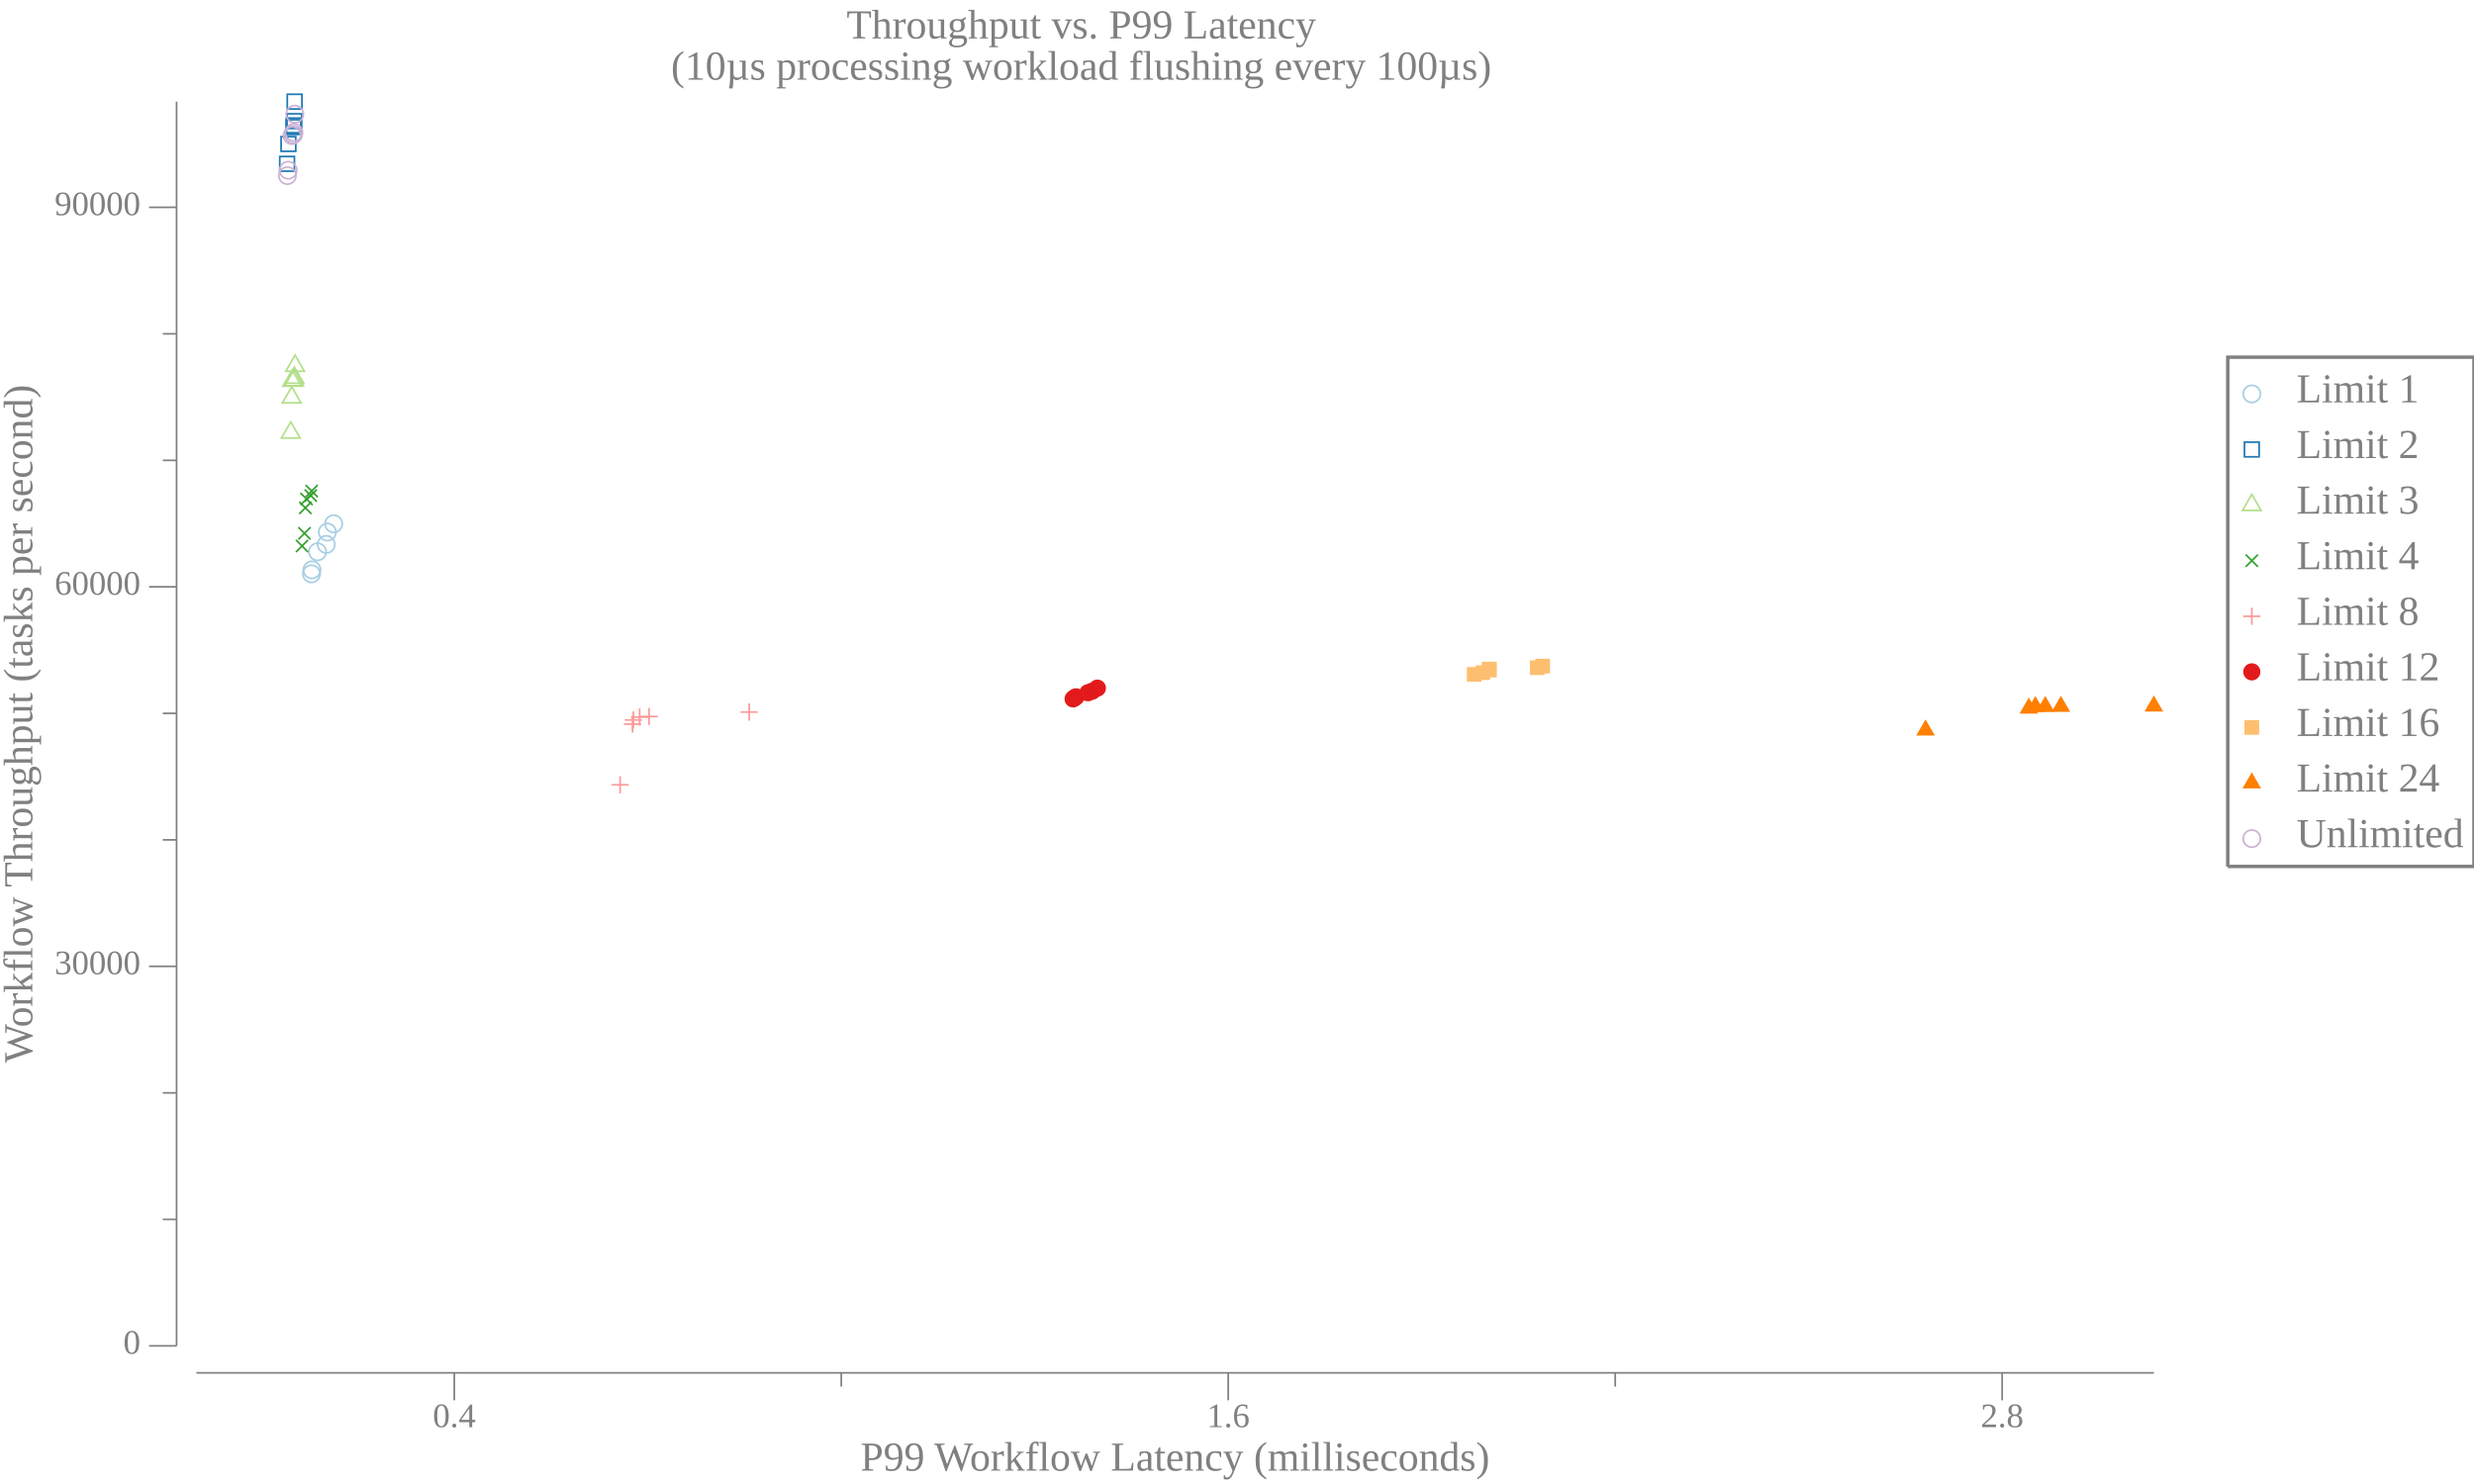
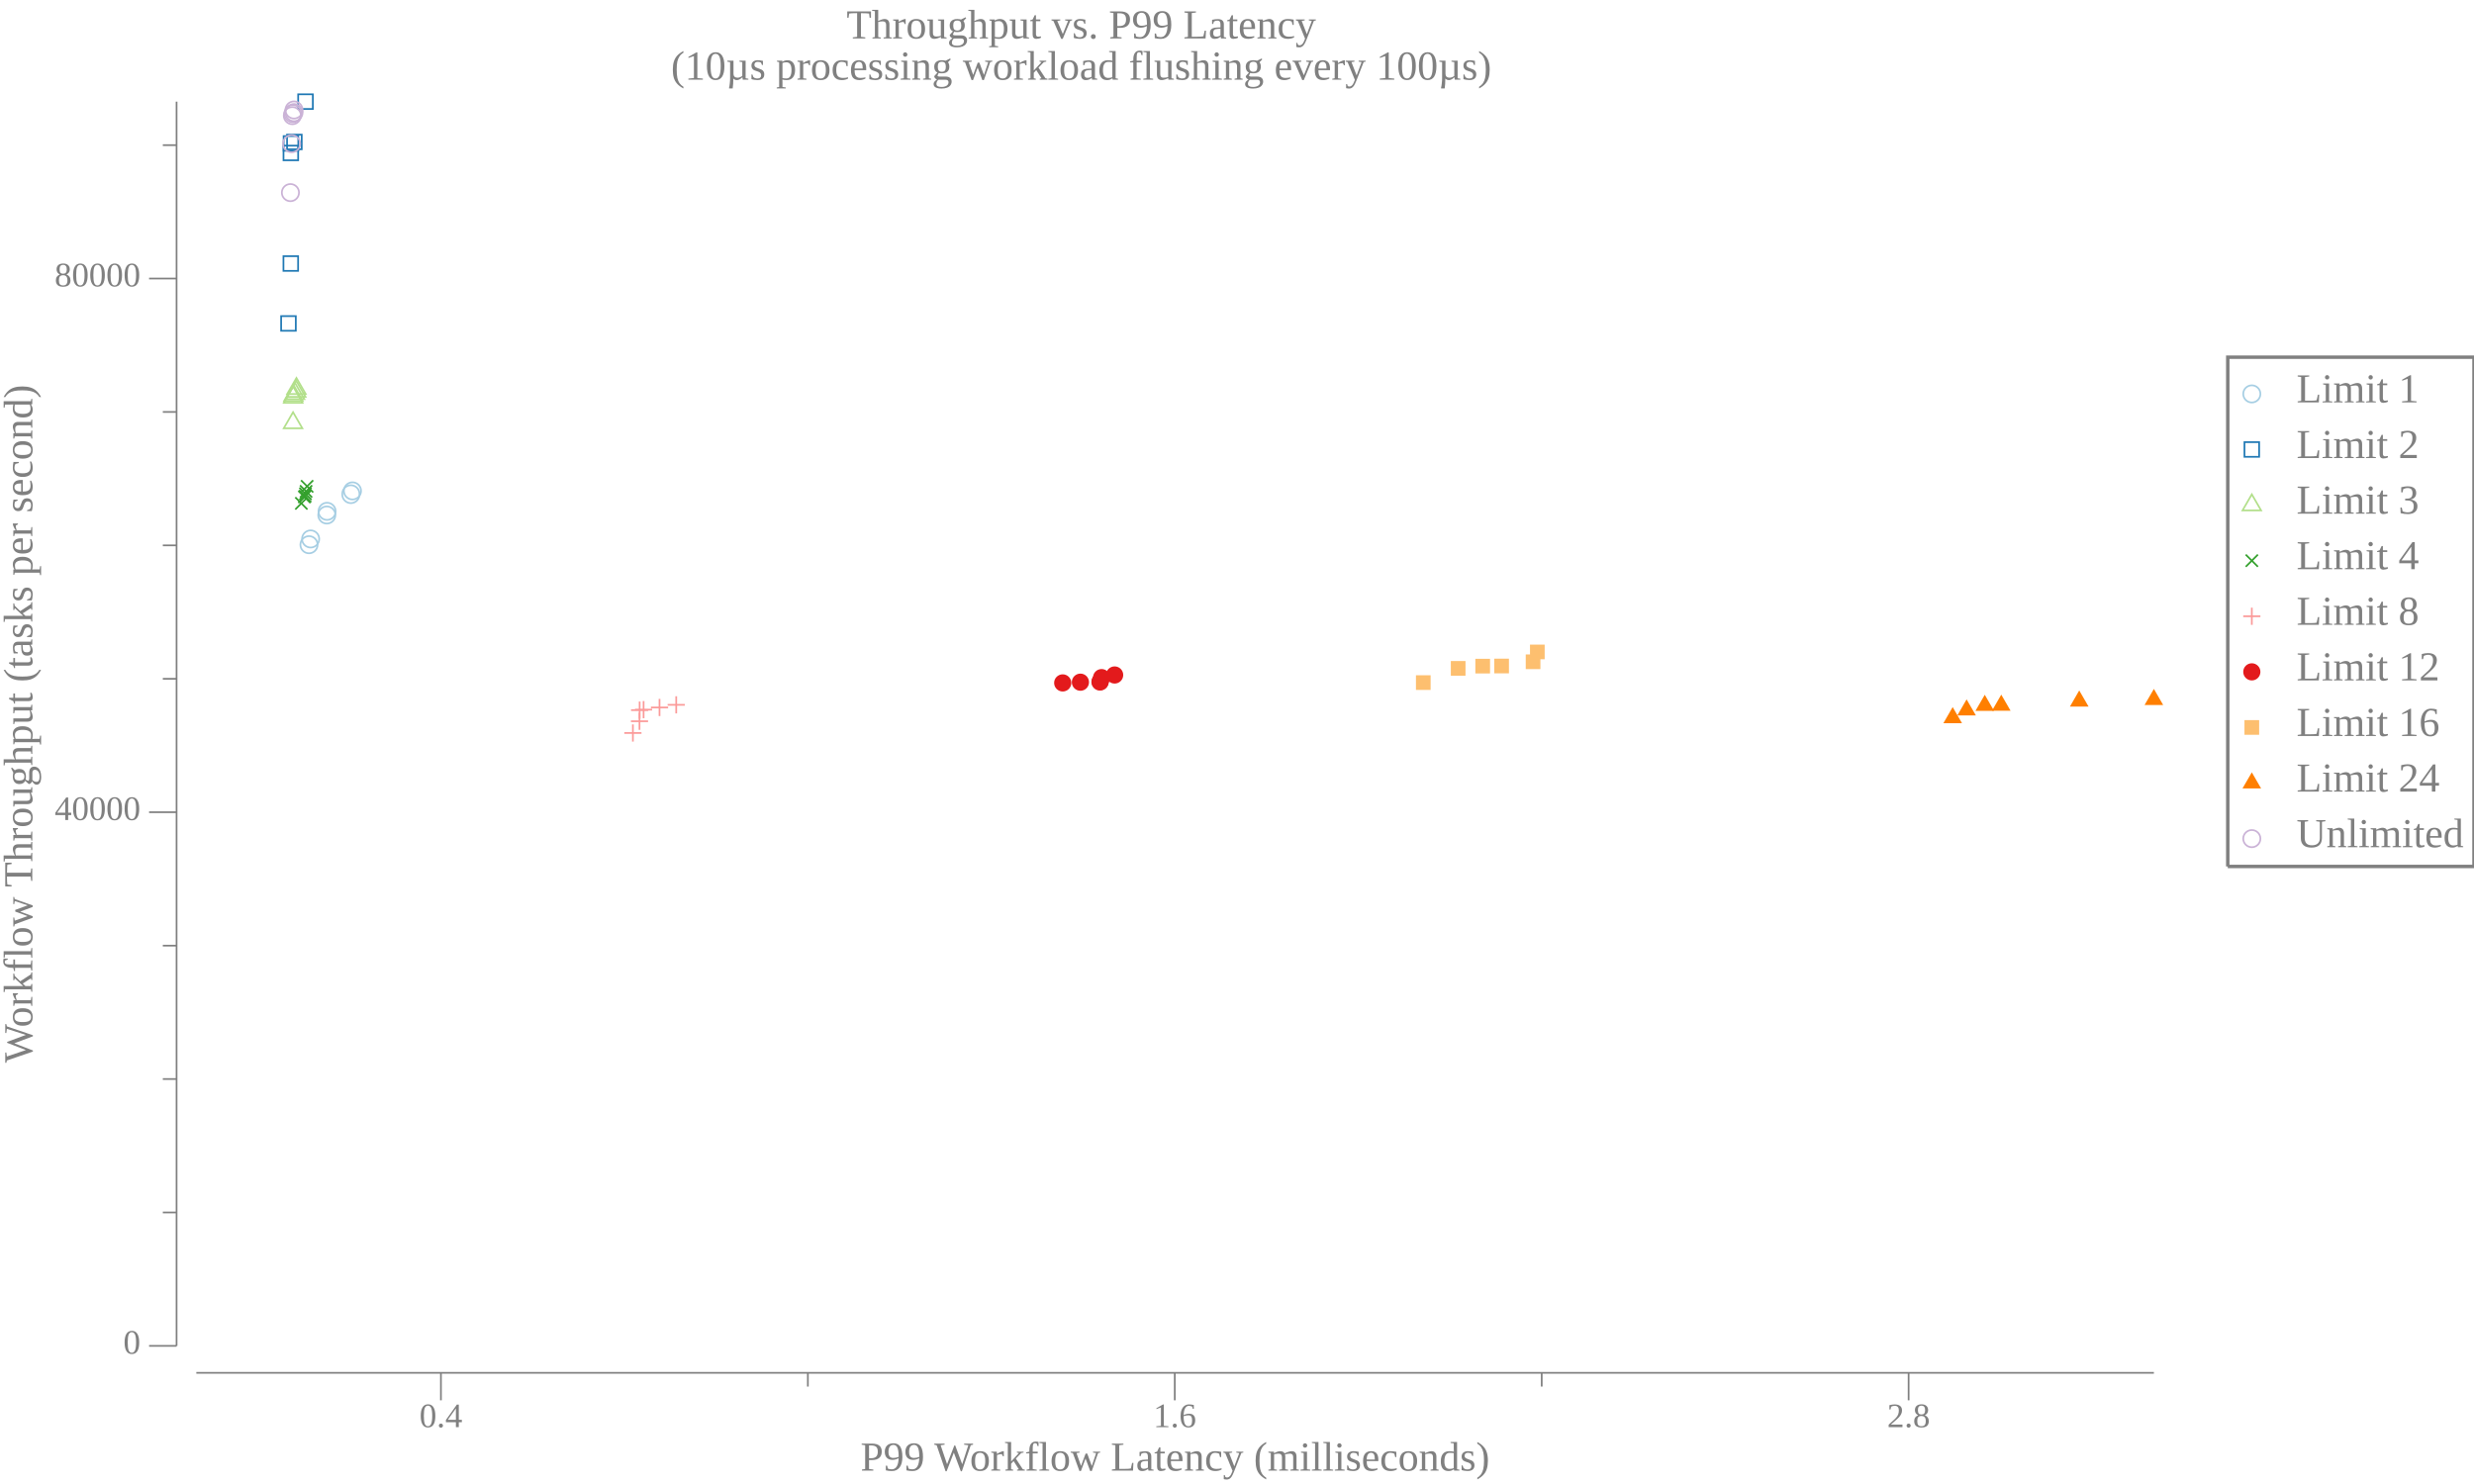
<svg xmlns="http://www.w3.org/2000/svg" width="720pt" height="432pt" viewBox="0 0 720 432">
  <g transform="scale(1, -1) translate(0, -432)">
    <path d="M657.84,317.33A2.5,2.5 0 1 1 652.84,317.33A2.5,2.5 0 1 1 657.84,317.33Z" style="fill:none;stroke:#A6CEE3;stroke-width:0.5" />
    <text x="668.34" y="-314.85" transform="scale(1, -1)" style="font-family:Liberation Serif;font-variant:normal;font-weight:normal;font-style:normal;font-size:12px;fill:#808080">Limit 1</text>
    <path d="M653.2,299.02L657.47,299.02L657.47,303.29L653.2,303.29Z" style="fill:none;stroke:#1F78B4;stroke-width:0.5" />
    <text x="668.34" y="-298.66" transform="scale(1, -1)" style="font-family:Liberation Serif;font-variant:normal;font-weight:normal;font-style:normal;font-size:12px;fill:#808080">Limit 2</text>
    <path d="M655.34,288.09L652.63,283.41L658.04,283.41Z" style="fill:none;stroke:#B2DF8A;stroke-width:0.5" />
    <text x="668.34" y="-282.48" transform="scale(1, -1)" style="font-family:Liberation Serif;font-variant:normal;font-weight:normal;font-style:normal;font-size:12px;fill:#808080">Limit 3</text>
    <path d="M653.57,267.02L657.11,270.55" style="fill:none;stroke:#33A02C;stroke-width:0.5" />
    <path d="M653.57,270.55L657.11,267.02" style="fill:none;stroke:#33A02C;stroke-width:0.5" />
    <text x="668.34" y="-266.3" transform="scale(1, -1)" style="font-family:Liberation Serif;font-variant:normal;font-weight:normal;font-style:normal;font-size:12px;fill:#808080">Limit 4</text>
    <path d="M655.34,255.1L655.34,250.1" style="fill:none;stroke:#FB9A99;stroke-width:0.5" />
    <path d="M652.84,252.6L657.84,252.6" style="fill:none;stroke:#FB9A99;stroke-width:0.5" />
    <text x="668.34" y="-250.11" transform="scale(1, -1)" style="font-family:Liberation Serif;font-variant:normal;font-weight:normal;font-style:normal;font-size:12px;fill:#808080">Limit 8</text>
    <path d="M657.84,236.42A2.5,2.5 0 1 1 652.84,236.42A2.5,2.5 0 1 1 657.84,236.42Z" style="fill:#E31A1C" />
    <text x="668.34" y="-233.93" transform="scale(1, -1)" style="font-family:Liberation Serif;font-variant:normal;font-weight:normal;font-style:normal;font-size:12px;fill:#808080">Limit 12</text>
    <path d="M653.2,218.1L657.47,218.1L657.47,222.37L653.2,222.37Z" style="fill:#FDBF6F" />
    <text x="668.34" y="-217.75" transform="scale(1, -1)" style="font-family:Liberation Serif;font-variant:normal;font-weight:normal;font-style:normal;font-size:12px;fill:#808080">Limit 16</text>
    <path d="M655.34,207.17L652.63,202.49L658.04,202.49Z" style="fill:#FF7F00" />
    <text x="668.34" y="-201.56" transform="scale(1, -1)" style="font-family:Liberation Serif;font-variant:normal;font-weight:normal;font-style:normal;font-size:12px;fill:#808080">Limit 24</text>
    <path d="M657.84,187.87A2.5,2.5 0 1 1 652.84,187.87A2.5,2.5 0 1 1 657.84,187.87Z" style="fill:none;stroke:#CAB2D6;stroke-width:0.5" />
    <text x="668.34" y="-185.38" transform="scale(1, -1)" style="font-family:Liberation Serif;font-variant:normal;font-weight:normal;font-style:normal;font-size:12px;fill:#808080">Unlimited</text>
    <path d="M648.34,179.77L648.34,328.02L720,328.02L720,179.77L648.34,179.77" style="fill:none;stroke:#808080" />
    <path d="M0,0L629.34,0L629.34,432L0,432Z" style="fill:#-8000000000000000-8000000000000000-8000000000000000;fill-opacity:0" />
    <text x="246.35" y="-420.81" transform="scale(1, -1)" style="font-family:Liberation Serif;font-variant:normal;font-weight:normal;font-style:normal;font-size:12px;fill:#808080">Throughput vs. P99 Latency</text>
    <text x="195.28" y="-408.81" transform="scale(1, -1)" style="font-family:Liberation Serif;font-variant:normal;font-weight:normal;font-style:normal;font-size:12px;fill:#808080">(10µs processing workload flushing every 100µs)</text>
    <text x="250.43" y="-3.902" transform="scale(1, -1)" style="font-family:Liberation Serif;font-variant:normal;font-weight:normal;font-style:normal;font-size:12px;fill:#808080">P99 Workflow Latency (milliseconds)</text>
-     <text x="125.96" y="-16.541" transform="scale(1, -1)" style="font-family:Liberation Serif;font-variant:normal;font-weight:normal;font-style:normal;font-size:10px;fill:#808080">0.4</text>
-     <text x="351.2" y="-16.541" transform="scale(1, -1)" style="font-family:Liberation Serif;font-variant:normal;font-weight:normal;font-style:normal;font-size:10px;fill:#808080">1.6</text>
-     <text x="576.43" y="-16.541" transform="scale(1, -1)" style="font-family:Liberation Serif;font-variant:normal;font-weight:normal;font-style:normal;font-size:10px;fill:#808080">2.8</text>
-     <path d="M132.21,24.363L132.21,32.363" style="fill:none;stroke:#808080;stroke-width:0.5" />
-     <path d="M357.45,24.363L357.45,32.363" style="fill:none;stroke:#808080;stroke-width:0.5" />
-     <path d="M582.68,24.363L582.68,32.363" style="fill:none;stroke:#808080;stroke-width:0.5" />
-     <path d="M244.83,28.363L244.83,32.363" style="fill:none;stroke:#808080;stroke-width:0.5" />
-     <path d="M470.07,28.363L470.07,32.363" style="fill:none;stroke:#808080;stroke-width:0.5" />
+     <text x="122.07" y="-16.541" transform="scale(1, -1)" style="font-family:Liberation Serif;font-variant:normal;font-weight:normal;font-style:normal;font-size:10px;fill:#808080">0.4</text>
+     <text x="335.64" y="-16.541" transform="scale(1, -1)" style="font-family:Liberation Serif;font-variant:normal;font-weight:normal;font-style:normal;font-size:10px;fill:#808080">1.6</text>
+     <text x="549.21" y="-16.541" transform="scale(1, -1)" style="font-family:Liberation Serif;font-variant:normal;font-weight:normal;font-style:normal;font-size:10px;fill:#808080">2.8</text>
+     <path d="M128.32,24.363L128.32,32.363" style="fill:none;stroke:#808080;stroke-width:0.5" />
+     <path d="M341.89,24.363L341.89,32.363" style="fill:none;stroke:#808080;stroke-width:0.5" />
+     <path d="M555.46,24.363L555.46,32.363" style="fill:none;stroke:#808080;stroke-width:0.5" />
+     <path d="M235.11,28.363L235.11,32.363" style="fill:none;stroke:#808080;stroke-width:0.5" />
+     <path d="M448.68,28.363L448.68,32.363" style="fill:none;stroke:#808080;stroke-width:0.5" />
    <path d="M57.135,32.363L626.84,32.363" style="fill:none;stroke:#808080;stroke-width:0.5" />
    <g transform="rotate(90)">
      <text x="122.59" y="9.387" transform="scale(1, -1)" style="font-family:Liberation Serif;font-variant:normal;font-weight:normal;font-style:normal;font-size:12px;fill:#808080">Workflow Throughput (tasks per second)</text>
    </g>
    <text x="35.885" y="-37.924" transform="scale(1, -1)" style="font-family:Liberation Serif;font-variant:normal;font-weight:normal;font-style:normal;font-size:10px;fill:#808080">0</text>
-     <text x="15.885" y="-148.4" transform="scale(1, -1)" style="font-family:Liberation Serif;font-variant:normal;font-weight:normal;font-style:normal;font-size:10px;fill:#808080">30000</text>
-     <text x="15.885" y="-258.88" transform="scale(1, -1)" style="font-family:Liberation Serif;font-variant:normal;font-weight:normal;font-style:normal;font-size:10px;fill:#808080">60000</text>
-     <text x="15.885" y="-369.36" transform="scale(1, -1)" style="font-family:Liberation Serif;font-variant:normal;font-weight:normal;font-style:normal;font-size:10px;fill:#808080">90000</text>
+     <text x="15.885" y="-193.28" transform="scale(1, -1)" style="font-family:Liberation Serif;font-variant:normal;font-weight:normal;font-style:normal;font-size:10px;fill:#808080">40000</text>
+     <text x="15.885" y="-348.63" transform="scale(1, -1)" style="font-family:Liberation Serif;font-variant:normal;font-weight:normal;font-style:normal;font-size:10px;fill:#808080">80000</text>
    <path d="M43.385,40.209L51.385,40.209" style="fill:none;stroke:#808080;stroke-width:0.5" />
-     <path d="M43.385,150.69L51.385,150.69" style="fill:none;stroke:#808080;stroke-width:0.5" />
-     <path d="M43.385,261.17L51.385,261.17" style="fill:none;stroke:#808080;stroke-width:0.5" />
-     <path d="M43.385,371.65L51.385,371.65" style="fill:none;stroke:#808080;stroke-width:0.5" />
-     <path d="M47.385,77.035L51.385,77.035" style="fill:none;stroke:#808080;stroke-width:0.5" />
-     <path d="M47.385,113.86L51.385,113.86" style="fill:none;stroke:#808080;stroke-width:0.5" />
-     <path d="M47.385,187.51L51.385,187.51" style="fill:none;stroke:#808080;stroke-width:0.5" />
-     <path d="M47.385,224.34L51.385,224.34" style="fill:none;stroke:#808080;stroke-width:0.5" />
-     <path d="M47.385,297.99L51.385,297.99" style="fill:none;stroke:#808080;stroke-width:0.5" />
-     <path d="M47.385,334.82L51.385,334.82" style="fill:none;stroke:#808080;stroke-width:0.5" />
+     <path d="M43.385,195.56L51.385,195.56" style="fill:none;stroke:#808080;stroke-width:0.5" />
+     <path d="M43.385,350.92L51.385,350.92" style="fill:none;stroke:#808080;stroke-width:0.5" />
+     <path d="M47.385,79.047L51.385,79.047" style="fill:none;stroke:#808080;stroke-width:0.5" />
+     <path d="M47.385,117.89L51.385,117.89" style="fill:none;stroke:#808080;stroke-width:0.5" />
+     <path d="M47.385,156.72L51.385,156.72" style="fill:none;stroke:#808080;stroke-width:0.5" />
+     <path d="M47.385,234.4L51.385,234.4" style="fill:none;stroke:#808080;stroke-width:0.5" />
+     <path d="M47.385,273.24L51.385,273.24" style="fill:none;stroke:#808080;stroke-width:0.5" />
+     <path d="M47.385,312.08L51.385,312.08" style="fill:none;stroke:#808080;stroke-width:0.5" />
+     <path d="M47.385,389.75L51.385,389.75" style="fill:none;stroke:#808080;stroke-width:0.5" />
    <path d="M51.385,40.209L51.385,402.41" style="fill:none;stroke:#808080;stroke-width:0.5" />
-     <path d="M93.146,264.95A2.5,2.5 0 1 1 88.146,264.95A2.5,2.5 0 1 1 93.146,264.95Z" style="fill:none;stroke:#A6CEE3;stroke-width:0.5" />
-     <path d="M93.294,266.11A2.5,2.5 0 1 1 88.294,266.11A2.5,2.5 0 1 1 93.294,266.11Z" style="fill:none;stroke:#A6CEE3;stroke-width:0.5" />
-     <path d="M94.916,271.36A2.5,2.5 0 1 1 89.916,271.36A2.5,2.5 0 1 1 94.916,271.36Z" style="fill:none;stroke:#A6CEE3;stroke-width:0.5" />
-     <path d="M97.448,273.52A2.5,2.5 0 1 1 92.448,273.52A2.5,2.5 0 1 1 97.448,273.52Z" style="fill:none;stroke:#A6CEE3;stroke-width:0.5" />
-     <path d="M97.774,277.11A2.5,2.5 0 1 1 92.774,277.11A2.5,2.5 0 1 1 97.774,277.11Z" style="fill:none;stroke:#A6CEE3;stroke-width:0.5" />
-     <path d="M99.618,279.52A2.5,2.5 0 1 1 94.618,279.52A2.5,2.5 0 1 1 99.618,279.52Z" style="fill:none;stroke:#A6CEE3;stroke-width:0.5" />
-     <path d="M81.415,382.17L85.682,382.17L85.682,386.44L81.415,386.44Z" style="fill:none;stroke:#1F78B4;stroke-width:0.5" />
-     <path d="M81.807,387.95L86.075,387.95L86.075,392.22L81.807,392.22Z" style="fill:none;stroke:#1F78B4;stroke-width:0.5" />
-     <path d="M83.302,392.87L87.57,392.87L87.57,397.14L83.302,397.14Z" style="fill:none;stroke:#1F78B4;stroke-width:0.5" />
-     <path d="M83.336,393.35L87.603,393.35L87.603,397.62L83.336,397.62Z" style="fill:none;stroke:#1F78B4;stroke-width:0.5" />
-     <path d="M83.519,394.61L87.787,394.61L87.787,398.87L83.519,398.87Z" style="fill:none;stroke:#1F78B4;stroke-width:0.5" />
-     <path d="M83.605,400.28L87.873,400.28L87.873,404.55L83.605,404.55Z" style="fill:none;stroke:#1F78B4;stroke-width:0.5" />
-     <path d="M84.624,309.18L81.918,304.49L87.33,304.49Z" style="fill:none;stroke:#B2DF8A;stroke-width:0.5" />
-     <path d="M84.896,319.41L82.189,314.73L87.602,314.73Z" style="fill:none;stroke:#B2DF8A;stroke-width:0.5" />
-     <path d="M85.039,324.26L82.333,319.58L87.745,319.58Z" style="fill:none;stroke:#B2DF8A;stroke-width:0.5" />
-     <path d="M85.587,324.4L82.88,319.71L88.293,319.71Z" style="fill:none;stroke:#B2DF8A;stroke-width:0.5" />
-     <path d="M85.664,325.14L82.958,320.45L88.371,320.45Z" style="fill:none;stroke:#B2DF8A;stroke-width:0.5" />
-     <path d="M85.872,328.62L83.166,323.93L88.579,323.93Z" style="fill:none;stroke:#B2DF8A;stroke-width:0.5" />
-     <path d="M86.121,271.29L89.656,274.83" style="fill:none;stroke:#33A02C;stroke-width:0.5" />
-     <path d="M86.121,274.83L89.656,271.29" style="fill:none;stroke:#33A02C;stroke-width:0.5" />
-     <path d="M86.84,274.98L90.376,278.52" style="fill:none;stroke:#33A02C;stroke-width:0.5" />
-     <path d="M86.84,278.52L90.376,274.98" style="fill:none;stroke:#33A02C;stroke-width:0.5" />
-     <path d="M87.097,282.4L90.633,285.93" style="fill:none;stroke:#33A02C;stroke-width:0.5" />
-     <path d="M87.097,285.93L90.633,282.4" style="fill:none;stroke:#33A02C;stroke-width:0.5" />
-     <path d="M87.438,284.97L90.973,288.5" style="fill:none;stroke:#33A02C;stroke-width:0.5" />
-     <path d="M87.438,288.5L90.973,284.97" style="fill:none;stroke:#33A02C;stroke-width:0.5" />
-     <path d="M88.663,285.97L92.199,289.5" style="fill:none;stroke:#33A02C;stroke-width:0.5" />
-     <path d="M88.663,289.5L92.199,285.97" style="fill:none;stroke:#33A02C;stroke-width:0.5" />
-     <path d="M88.936,287.29L92.472,290.82" style="fill:none;stroke:#33A02C;stroke-width:0.5" />
-     <path d="M88.936,290.82L92.472,287.29" style="fill:none;stroke:#33A02C;stroke-width:0.5" />
-     <path d="M180.47,206.03L180.47,201.03" style="fill:none;stroke:#FB9A99;stroke-width:0.5" />
-     <path d="M177.97,203.53L182.97,203.53" style="fill:none;stroke:#FB9A99;stroke-width:0.5" />
-     <path d="M184.07,223.71L184.07,218.71" style="fill:none;stroke:#FB9A99;stroke-width:0.5" />
-     <path d="M181.57,221.21L186.57,221.21" style="fill:none;stroke:#FB9A99;stroke-width:0.5" />
-     <path d="M184.33,224.92L184.33,219.92" style="fill:none;stroke:#FB9A99;stroke-width:0.5" />
-     <path d="M181.83,222.42L186.83,222.42" style="fill:none;stroke:#FB9A99;stroke-width:0.5" />
-     <path d="M186.15,225.75L186.15,220.75" style="fill:none;stroke:#FB9A99;stroke-width:0.5" />
-     <path d="M183.65,223.25L188.65,223.25" style="fill:none;stroke:#FB9A99;stroke-width:0.5" />
-     <path d="M188.9,225.93L188.9,220.93" style="fill:none;stroke:#FB9A99;stroke-width:0.5" />
-     <path d="M186.4,223.43L191.4,223.43" style="fill:none;stroke:#FB9A99;stroke-width:0.5" />
-     <path d="M218.04,227.22L218.04,222.22" style="fill:none;stroke:#FB9A99;stroke-width:0.5" />
-     <path d="M215.54,224.72L220.54,224.72" style="fill:none;stroke:#FB9A99;stroke-width:0.5" />
-     <path d="M314.8,228.55A2.5,2.5 0 1 1 309.8,228.55A2.5,2.5 0 1 1 314.8,228.55Z" style="fill:#E31A1C" />
-     <path d="M315.29,228.92A2.5,2.5 0 1 1 310.29,228.92A2.5,2.5 0 1 1 315.29,228.92Z" style="fill:#E31A1C" />
-     <path d="M315.66,229.15A2.5,2.5 0 1 1 310.66,229.15A2.5,2.5 0 1 1 315.66,229.15Z" style="fill:#E31A1C" />
-     <path d="M319.13,230.34A2.5,2.5 0 1 1 314.13,230.34A2.5,2.5 0 1 1 319.13,230.34Z" style="fill:#E31A1C" />
-     <path d="M320.38,230.8A2.5,2.5 0 1 1 315.38,230.8A2.5,2.5 0 1 1 320.38,230.8Z" style="fill:#E31A1C" />
-     <path d="M321.87,231.68A2.5,2.5 0 1 1 316.87,231.68A2.5,2.5 0 1 1 321.87,231.68Z" style="fill:#E31A1C" />
-     <path d="M426.89,233.55L431.16,233.55L431.16,237.82L426.89,237.82Z" style="fill:#FDBF6F" />
-     <path d="M429.43,234.06L433.69,234.06L433.69,238.33L429.43,238.33Z" style="fill:#FDBF6F" />
-     <path d="M431.28,234.8L435.55,234.8L435.55,239.07L431.28,239.07Z" style="fill:#FDBF6F" />
-     <path d="M431.29,235.12L435.56,235.12L435.56,239.38L431.29,239.38Z" style="fill:#FDBF6F" />
-     <path d="M445.25,235.49L449.52,235.49L449.52,239.76L445.25,239.76Z" style="fill:#FDBF6F" />
-     <path d="M446.83,235.95L451.1,235.95L451.1,240.22L446.83,240.22Z" style="fill:#FDBF6F" />
-     <path d="M560.38,222.58L557.67,217.89L563.09,217.89Z" style="fill:#FF7F00" />
-     <path d="M590.43,228.94L587.73,224.26L593.14,224.26Z" style="fill:#FF7F00" />
-     <path d="M592.35,229.41L589.64,224.72L595.05,224.72Z" style="fill:#FF7F00" />
-     <path d="M595.23,229.43L592.53,224.74L597.94,224.74Z" style="fill:#FF7F00" />
-     <path d="M599.78,229.47L597.08,224.78L602.49,224.78Z" style="fill:#FF7F00" />
-     <path d="M626.84,229.57L624.13,224.88L629.54,224.88Z" style="fill:#FF7F00" />
-     <path d="M86.15,380.88A2.5,2.5 0 1 1 81.15,380.88A2.5,2.5 0 1 1 86.15,380.88Z" style="fill:none;stroke:#CAB2D6;stroke-width:0.5" />
-     <path d="M86.38,382.45A2.5,2.5 0 1 1 81.38,382.45A2.5,2.5 0 1 1 86.38,382.45Z" style="fill:none;stroke:#CAB2D6;stroke-width:0.5" />
-     <path d="M87.466,392.54A2.5,2.5 0 1 1 82.466,392.54A2.5,2.5 0 1 1 87.466,392.54Z" style="fill:none;stroke:#CAB2D6;stroke-width:0.5" />
-     <path d="M87.915,392.84A2.5,2.5 0 1 1 82.915,392.84A2.5,2.5 0 1 1 87.915,392.84Z" style="fill:none;stroke:#CAB2D6;stroke-width:0.5" />
-     <path d="M88.049,393.44A2.5,2.5 0 1 1 83.049,393.44A2.5,2.5 0 1 1 88.049,393.44Z" style="fill:none;stroke:#CAB2D6;stroke-width:0.5" />
-     <path d="M88.295,398.76A2.5,2.5 0 1 1 83.295,398.76A2.5,2.5 0 1 1 88.295,398.76Z" style="fill:none;stroke:#CAB2D6;stroke-width:0.5" />
+     <path d="M92.426,273.43A2.5,2.5 0 1 1 87.426,273.43A2.5,2.5 0 1 1 92.426,273.43Z" style="fill:none;stroke:#A6CEE3;stroke-width:0.5" />
+     <path d="M92.903,275.11A2.5,2.5 0 1 1 87.903,275.11A2.5,2.5 0 1 1 92.903,275.11Z" style="fill:none;stroke:#A6CEE3;stroke-width:0.5" />
+     <path d="M97.607,282.08A2.5,2.5 0 1 1 92.607,282.08A2.5,2.5 0 1 1 97.607,282.08Z" style="fill:none;stroke:#A6CEE3;stroke-width:0.5" />
+     <path d="M97.684,283.15A2.5,2.5 0 1 1 92.684,283.15A2.5,2.5 0 1 1 97.684,283.15Z" style="fill:none;stroke:#A6CEE3;stroke-width:0.5" />
+     <path d="M104.61,288.14A2.5,2.5 0 1 1 99.614,288.14A2.5,2.5 0 1 1 104.61,288.14Z" style="fill:none;stroke:#A6CEE3;stroke-width:0.5" />
+     <path d="M105.08,289.1A2.5,2.5 0 1 1 100.08,289.1A2.5,2.5 0 1 1 105.08,289.1Z" style="fill:none;stroke:#A6CEE3;stroke-width:0.5" />
+     <path d="M81.818,335.71L86.086,335.71L86.086,339.98L81.818,339.98Z" style="fill:none;stroke:#1F78B4;stroke-width:0.5" />
+     <path d="M82.491,353.15L86.759,353.15L86.759,357.42L82.491,357.42Z" style="fill:none;stroke:#1F78B4;stroke-width:0.5" />
+     <path d="M82.506,385.34L86.774,385.34L86.774,389.6L82.506,389.6Z" style="fill:none;stroke:#1F78B4;stroke-width:0.5" />
+     <path d="M82.541,388.11L86.809,388.11L86.809,392.38L82.541,392.38Z" style="fill:none;stroke:#1F78B4;stroke-width:0.5" />
+     <path d="M83.54,388.54L87.808,388.54L87.808,392.81L83.54,392.81Z" style="fill:none;stroke:#1F78B4;stroke-width:0.5" />
+     <path d="M86.777,400.28L91.044,400.28L91.044,404.55L86.777,404.55Z" style="fill:none;stroke:#1F78B4;stroke-width:0.5" />
+     <path d="M85.283,312.01L82.577,307.32L87.99,307.32Z" style="fill:none;stroke:#B2DF8A;stroke-width:0.5" />
+     <path d="M85.325,319.44L82.618,314.75L88.031,314.75Z" style="fill:none;stroke:#B2DF8A;stroke-width:0.5" />
+     <path d="M85.394,319.98L82.688,315.29L88.1,315.29Z" style="fill:none;stroke:#B2DF8A;stroke-width:0.5" />
+     <path d="M85.863,320.52L83.157,315.83L88.569,315.83Z" style="fill:none;stroke:#B2DF8A;stroke-width:0.5" />
+     <path d="M86.208,321.17L83.501,316.48L88.914,316.48Z" style="fill:none;stroke:#B2DF8A;stroke-width:0.5" />
+     <path d="M86.268,321.98L83.562,317.3L88.974,317.3Z" style="fill:none;stroke:#B2DF8A;stroke-width:0.5" />
+     <path d="M85.93,283.7L89.465,287.24" style="fill:none;stroke:#33A02C;stroke-width:0.5" />
+     <path d="M85.93,287.24L89.465,283.7" style="fill:none;stroke:#33A02C;stroke-width:0.5" />
+     <path d="M86.812,285.57L90.348,289.1" style="fill:none;stroke:#33A02C;stroke-width:0.5" />
+     <path d="M86.812,289.1L90.348,285.57" style="fill:none;stroke:#33A02C;stroke-width:0.5" />
+     <path d="M87.042,285.8L90.578,289.33" style="fill:none;stroke:#33A02C;stroke-width:0.5" />
+     <path d="M87.042,289.33L90.578,285.8" style="fill:none;stroke:#33A02C;stroke-width:0.5" />
+     <path d="M87.129,286.5L90.664,290.03" style="fill:none;stroke:#33A02C;stroke-width:0.5" />
+     <path d="M87.129,290.03L90.664,286.5" style="fill:none;stroke:#33A02C;stroke-width:0.5" />
+     <path d="M87.309,287.19L90.845,290.72" style="fill:none;stroke:#33A02C;stroke-width:0.5" />
+     <path d="M87.309,290.72L90.845,287.19" style="fill:none;stroke:#33A02C;stroke-width:0.5" />
+     <path d="M87.612,288.66L91.148,292.19" style="fill:none;stroke:#33A02C;stroke-width:0.5" />
+     <path d="M87.612,292.19L91.148,288.66" style="fill:none;stroke:#33A02C;stroke-width:0.5" />
+     <path d="M184.19,221.12L184.19,216.12" style="fill:none;stroke:#FB9A99;stroke-width:0.5" />
+     <path d="M181.69,218.62L186.69,218.62" style="fill:none;stroke:#FB9A99;stroke-width:0.5" />
+     <path d="M186.11,224.54L186.11,219.54" style="fill:none;stroke:#FB9A99;stroke-width:0.5" />
+     <path d="M183.61,222.04L188.61,222.04" style="fill:none;stroke:#FB9A99;stroke-width:0.5" />
+     <path d="M186.15,227.78L186.15,222.78" style="fill:none;stroke:#FB9A99;stroke-width:0.5" />
+     <path d="M183.65,225.28L188.65,225.28" style="fill:none;stroke:#FB9A99;stroke-width:0.5" />
+     <path d="M187.3,227.92L187.3,222.92" style="fill:none;stroke:#FB9A99;stroke-width:0.5" />
+     <path d="M184.8,225.42L189.8,225.42" style="fill:none;stroke:#FB9A99;stroke-width:0.5" />
+     <path d="M191.94,228.55L191.94,223.55" style="fill:none;stroke:#FB9A99;stroke-width:0.5" />
+     <path d="M189.44,226.05L194.44,226.05" style="fill:none;stroke:#FB9A99;stroke-width:0.5" />
+     <path d="M196.8,229.32L196.8,224.32" style="fill:none;stroke:#FB9A99;stroke-width:0.5" />
+     <path d="M194.3,226.82L199.3,226.82" style="fill:none;stroke:#FB9A99;stroke-width:0.5" />
+     <path d="M311.78,233.2A2.5,2.5 0 1 1 306.78,233.2A2.5,2.5 0 1 1 311.78,233.2Z" style="fill:#E31A1C" />
+     <path d="M316.93,233.41A2.5,2.5 0 1 1 311.93,233.41A2.5,2.5 0 1 1 316.93,233.41Z" style="fill:#E31A1C" />
+     <path d="M322.62,233.47A2.5,2.5 0 1 1 317.62,233.47A2.5,2.5 0 1 1 322.62,233.47Z" style="fill:#E31A1C" />
+     <path d="M322.7,233.59A2.5,2.5 0 1 1 317.7,233.59A2.5,2.5 0 1 1 322.7,233.59Z" style="fill:#E31A1C" />
+     <path d="M323.09,234.74A2.5,2.5 0 1 1 318.09,234.74A2.5,2.5 0 1 1 323.09,234.74Z" style="fill:#E31A1C" />
+     <path d="M326.89,235.51A2.5,2.5 0 1 1 321.89,235.51A2.5,2.5 0 1 1 326.89,235.51Z" style="fill:#E31A1C" />
+     <path d="M412.08,231.16L416.35,231.16L416.35,235.43L412.08,235.43Z" style="fill:#FDBF6F" />
+     <path d="M422.23,235.3L426.5,235.3L426.5,239.57L422.23,239.57Z" style="fill:#FDBF6F" />
+     <path d="M429.37,235.96L433.64,235.96L433.64,240.22L429.37,240.22Z" style="fill:#FDBF6F" />
+     <path d="M434.87,235.99L439.14,235.99L439.14,240.26L434.87,240.26Z" style="fill:#FDBF6F" />
+     <path d="M444.03,237.22L448.3,237.22L448.3,241.49L444.03,241.49Z" style="fill:#FDBF6F" />
+     <path d="M445.27,240.09L449.54,240.09L449.54,244.35L445.27,244.35Z" style="fill:#FDBF6F" />
+     <path d="M568.28,226.17L565.58,221.48L570.99,221.48Z" style="fill:#FF7F00" />
+     <path d="M572.33,228.41L569.63,223.73L575.04,223.73Z" style="fill:#FF7F00" />
+     <path d="M577.62,229.75L574.91,225.07L580.32,225.07Z" style="fill:#FF7F00" />
+     <path d="M582.42,229.79L579.72,225.1L585.13,225.1Z" style="fill:#FF7F00" />
+     <path d="M605.11,231.01L602.41,226.32L607.82,226.32Z" style="fill:#FF7F00" />
+     <path d="M626.84,231.46L624.13,226.78L629.54,226.78Z" style="fill:#FF7F00" />
+     <path d="M87.02,375.93A2.5,2.5 0 1 1 82.02,375.93A2.5,2.5 0 1 1 87.02,375.93Z" style="fill:none;stroke:#CAB2D6;stroke-width:0.5" />
+     <path d="M87.358,390.17A2.5,2.5 0 1 1 82.358,390.17A2.5,2.5 0 1 1 87.358,390.17Z" style="fill:none;stroke:#CAB2D6;stroke-width:0.5" />
+     <path d="M87.581,398.33A2.5,2.5 0 1 1 82.581,398.33A2.5,2.5 0 1 1 87.581,398.33Z" style="fill:none;stroke:#CAB2D6;stroke-width:0.5" />
+     <path d="M87.743,398.9A2.5,2.5 0 1 1 82.743,398.9A2.5,2.5 0 1 1 87.743,398.9Z" style="fill:none;stroke:#CAB2D6;stroke-width:0.5" />
+     <path d="M88.059,399.22A2.5,2.5 0 1 1 83.059,399.22A2.5,2.5 0 1 1 88.059,399.22Z" style="fill:none;stroke:#CAB2D6;stroke-width:0.5" />
+     <path d="M88.061,399.99A2.5,2.5 0 1 1 83.061,399.99A2.5,2.5 0 1 1 88.061,399.99Z" style="fill:none;stroke:#CAB2D6;stroke-width:0.5" />
  </g>
</svg>
